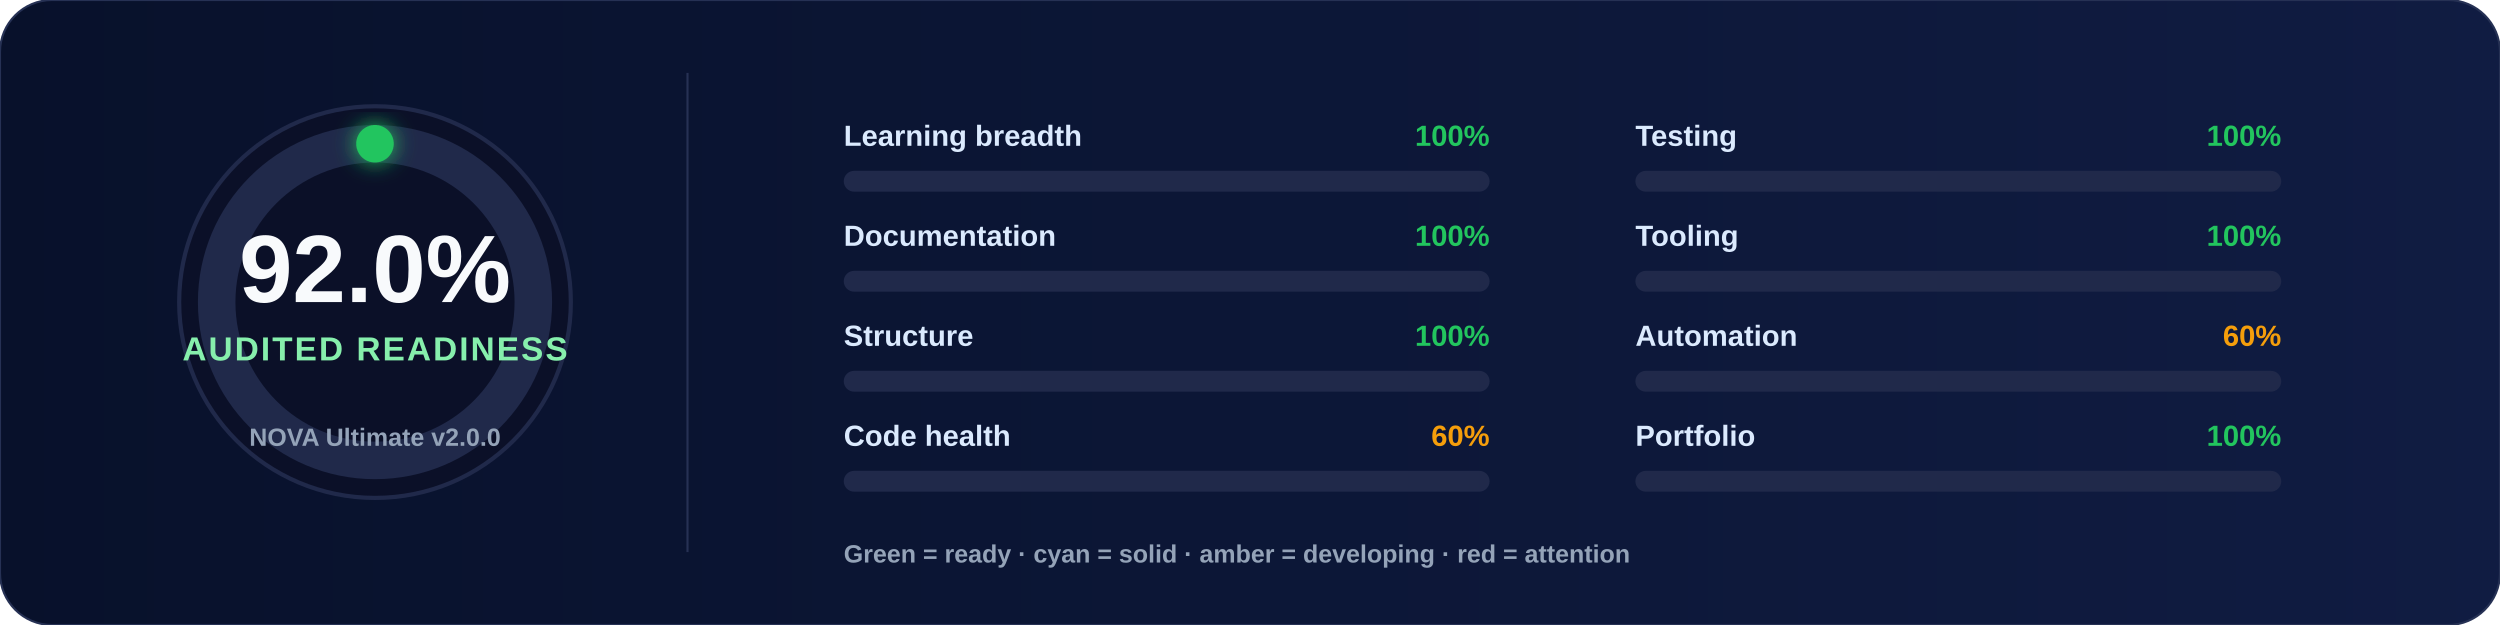
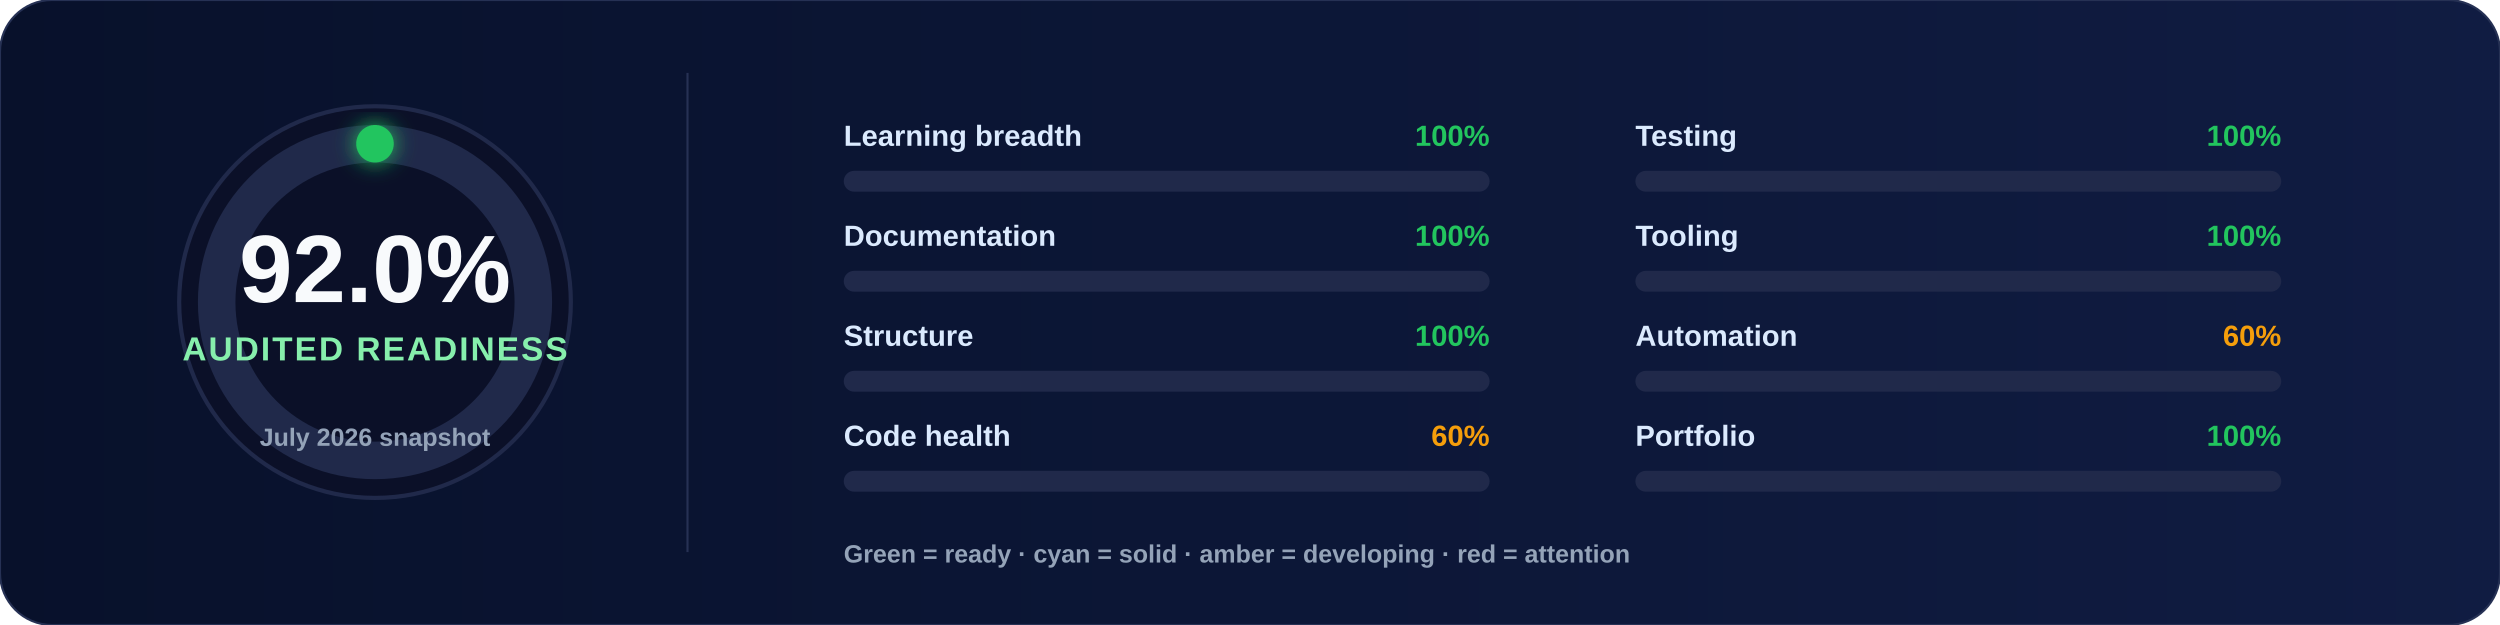
- <svg xmlns="http://www.w3.org/2000/svg" width="1200" height="300" viewBox="0 0 1200 300" role="img" aria-label="NOVA readiness 92.0 percent">
+ <svg xmlns="http://www.w3.org/2000/svg" width="1200" height="300" viewBox="0 0 1200 300" role="img" aria-label="Readiness 92.0 percent">
  <defs>
    <linearGradient id="panel" x1="0" x2="1">
      <stop stop-color="#08112b" />
      <stop offset="1" stop-color="#101c42" />
    </linearGradient>
    <filter id="glow">
      <feGaussianBlur stdDeviation="5" result="b" />
      <feMerge>
        <feMergeNode in="b" />
        <feMergeNode in="SourceGraphic" />
      </feMerge>
    </filter>
    <style>.big{font:900 46px 'Segoe UI',Arial,sans-serif;fill:#f8fafc}.status{font:800 16px 'Segoe UI',Arial,sans-serif;fill:#86efac;letter-spacing:1px}.label{font:700 14px 'Segoe UI',Arial,sans-serif;fill:#dbeafe}.value{font:900 14px 'Segoe UI',Arial,sans-serif}.caption{font:600 12px 'Segoe UI',Arial,sans-serif;fill:#94a3b8}</style>
  </defs>
  <rect width="1200" height="300" rx="25" fill="url(#panel)" stroke="#263154" />
  <circle cx="180" cy="145" r="94" fill="#0b1028" stroke="#20294a" stroke-width="2" />
  <circle cx="180" cy="145" r="76" fill="none" stroke="#20294a" stroke-width="18" />
  <circle cx="180" cy="145" r="76" fill="none" stroke="#22c55e" stroke-width="18" stroke-linecap="round" transform="rotate(-90 180 145)" stroke-dasharray="0 477.52" filter="url(#glow)">
    <animate attributeName="stroke-dasharray" from="0 477.52" to="439.32 477.52" dur="1.8s" fill="freeze" />
  </circle>
  <text x="180" y="145" text-anchor="middle" class="big">92.0%</text>
  <text x="180" y="173" text-anchor="middle" class="status">AUDITED READINESS</text>
-   <text x="180" y="214" text-anchor="middle" class="caption">NOVA Ultimate v2.0.0</text>
+   <text x="180" y="214" text-anchor="middle" class="caption">July 2026 snapshot</text>
  <line x1="330" y1="35" x2="330" y2="265" stroke="#263154" />
  <text x="405" y="70" class="label">Learning breadth</text>
  <text x="715" y="70" text-anchor="end" class="value" fill="#22c55e">100%</text>
  <rect x="405" y="82" width="310" height="10" rx="5" fill="#20294a" />
  <rect x="405" y="82" width="0" height="10" rx="5" fill="#22c55e">
    <animate attributeName="width" from="0" to="310.0" dur="1.5s" begin="0.00s" fill="freeze" />
  </rect>
  <text x="405" y="118" class="label">Documentation</text>
  <text x="715" y="118" text-anchor="end" class="value" fill="#22c55e">100%</text>
  <rect x="405" y="130" width="310" height="10" rx="5" fill="#20294a" />
  <rect x="405" y="130" width="0" height="10" rx="5" fill="#22c55e">
    <animate attributeName="width" from="0" to="310.0" dur="1.5s" begin="0.08s" fill="freeze" />
  </rect>
  <text x="405" y="166" class="label">Structure</text>
  <text x="715" y="166" text-anchor="end" class="value" fill="#22c55e">100%</text>
  <rect x="405" y="178" width="310" height="10" rx="5" fill="#20294a" />
  <rect x="405" y="178" width="0" height="10" rx="5" fill="#22c55e">
    <animate attributeName="width" from="0" to="310.0" dur="1.5s" begin="0.16s" fill="freeze" />
  </rect>
  <text x="405" y="214" class="label">Code health</text>
  <text x="715" y="214" text-anchor="end" class="value" fill="#f59e0b">60%</text>
  <rect x="405" y="226" width="310" height="10" rx="5" fill="#20294a" />
  <rect x="405" y="226" width="0" height="10" rx="5" fill="#f59e0b">
    <animate attributeName="width" from="0" to="186.0" dur="1.5s" begin="0.24s" fill="freeze" />
  </rect>
  <text x="785" y="70" class="label">Testing</text>
  <text x="1095" y="70" text-anchor="end" class="value" fill="#22c55e">100%</text>
  <rect x="785" y="82" width="310" height="10" rx="5" fill="#20294a" />
  <rect x="785" y="82" width="0" height="10" rx="5" fill="#22c55e">
    <animate attributeName="width" from="0" to="310.0" dur="1.5s" begin="0.32s" fill="freeze" />
  </rect>
  <text x="785" y="118" class="label">Tooling</text>
  <text x="1095" y="118" text-anchor="end" class="value" fill="#22c55e">100%</text>
  <rect x="785" y="130" width="310" height="10" rx="5" fill="#20294a" />
  <rect x="785" y="130" width="0" height="10" rx="5" fill="#22c55e">
    <animate attributeName="width" from="0" to="310.0" dur="1.5s" begin="0.40s" fill="freeze" />
  </rect>
  <text x="785" y="166" class="label">Automation</text>
  <text x="1095" y="166" text-anchor="end" class="value" fill="#f59e0b">60%</text>
  <rect x="785" y="178" width="310" height="10" rx="5" fill="#20294a" />
  <rect x="785" y="178" width="0" height="10" rx="5" fill="#f59e0b">
    <animate attributeName="width" from="0" to="186.0" dur="1.5s" begin="0.48s" fill="freeze" />
  </rect>
  <text x="785" y="214" class="label">Portfolio</text>
  <text x="1095" y="214" text-anchor="end" class="value" fill="#22c55e">100%</text>
  <rect x="785" y="226" width="310" height="10" rx="5" fill="#20294a" />
  <rect x="785" y="226" width="0" height="10" rx="5" fill="#22c55e">
    <animate attributeName="width" from="0" to="310.0" dur="1.5s" begin="0.56s" fill="freeze" />
  </rect>
  <text x="405" y="270" class="caption">Green = ready · cyan = solid · amber = developing · red = attention</text>
</svg>
